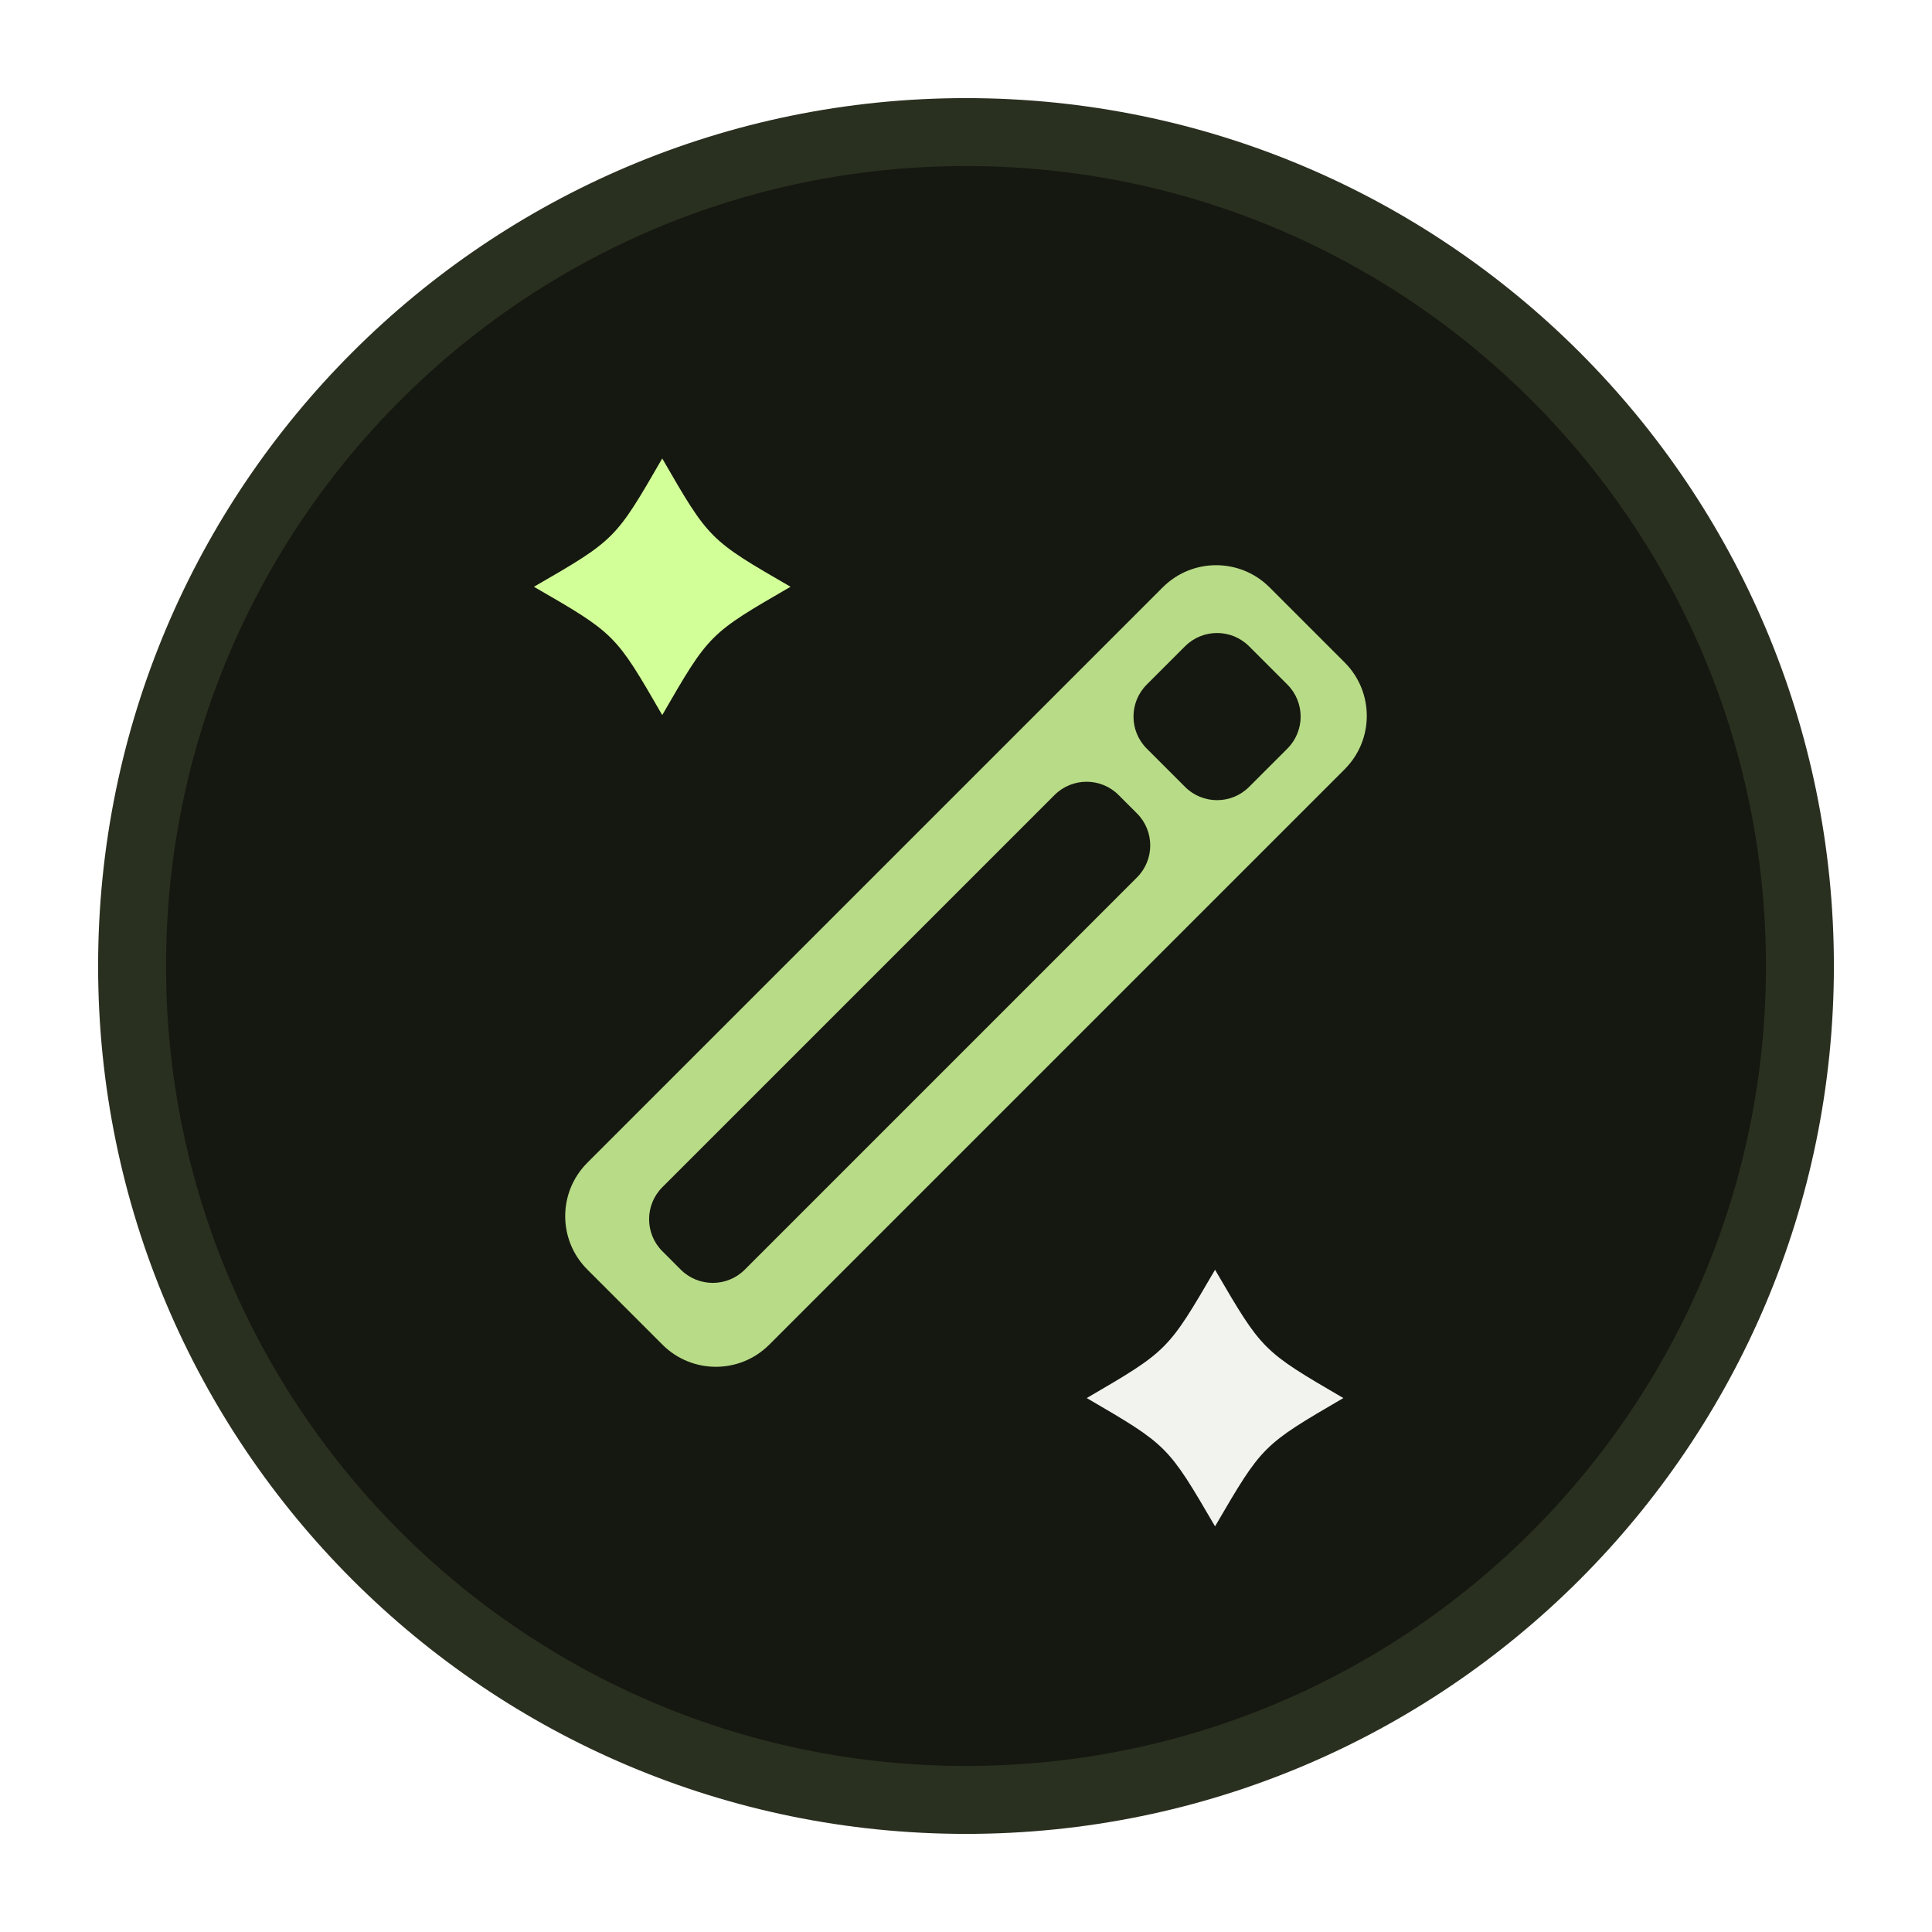
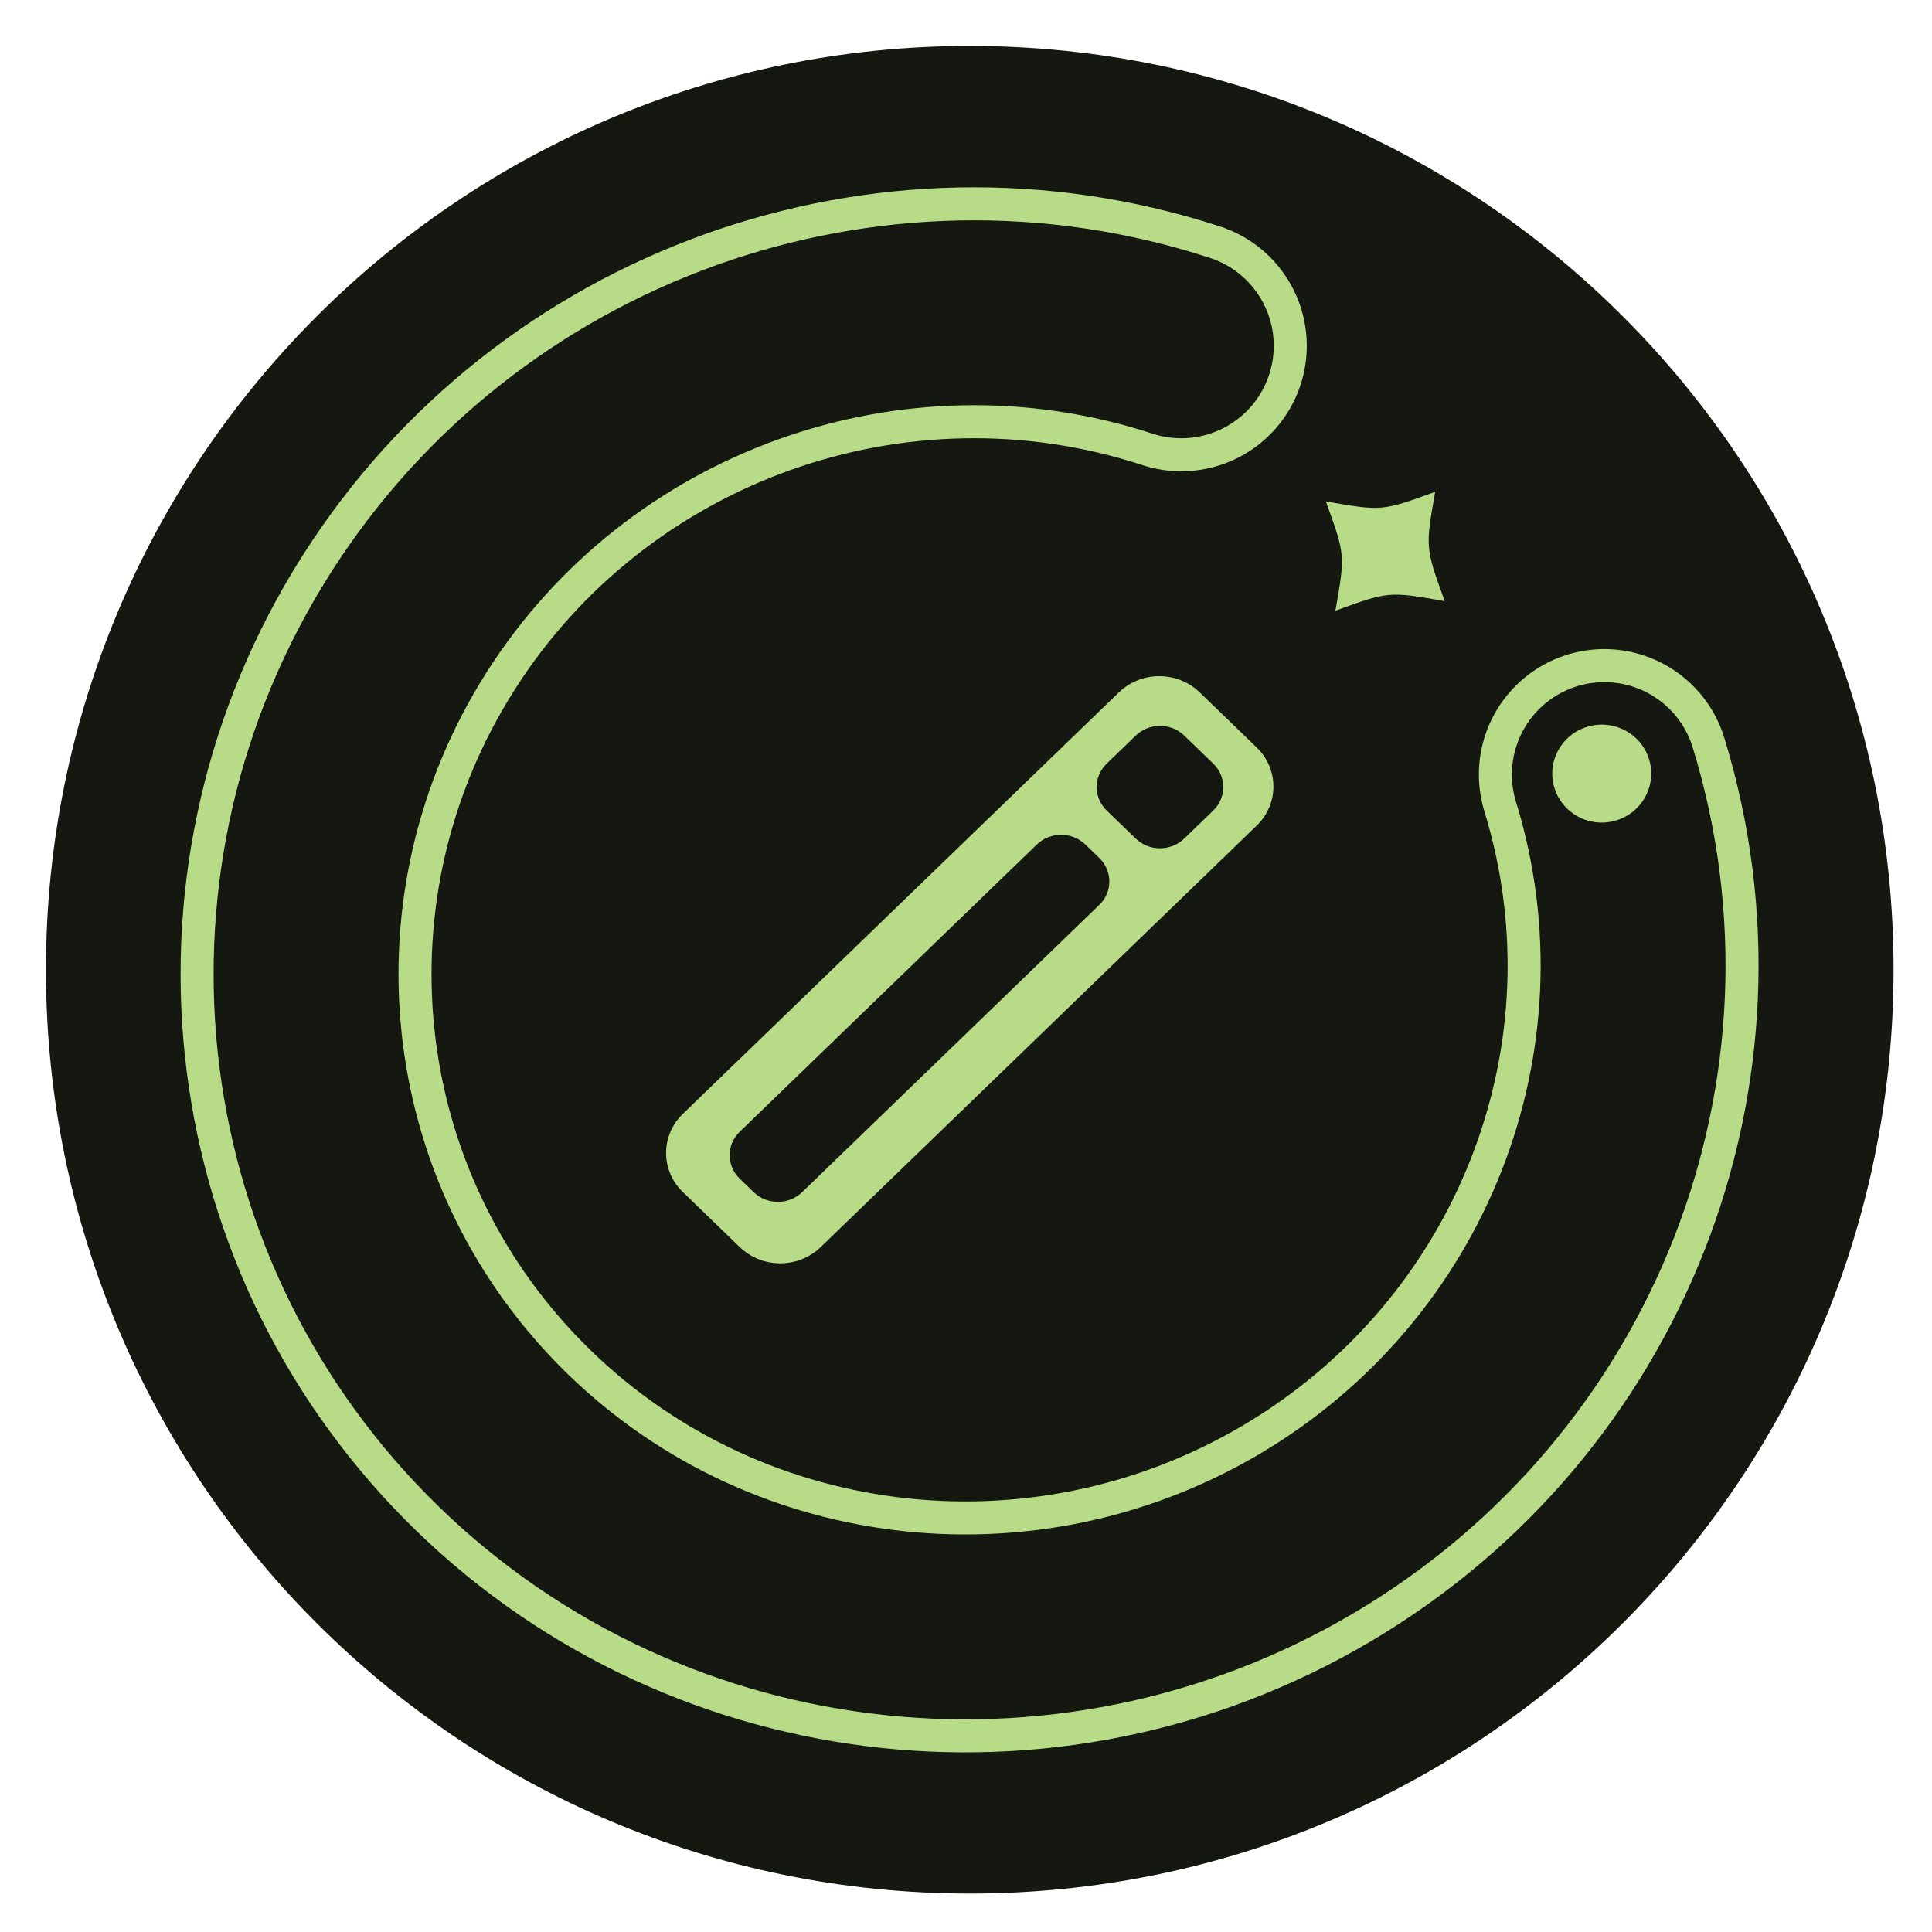
- <svg xmlns="http://www.w3.org/2000/svg" width="1024" height="1024" id="screenshot-fc378a88-cf53-8048-8008-a49ea770ef2d" viewBox="-128 -108 1024 1024" style="-webkit-print-color-adjust::exact" fill="none" version="1.1">
-   <g id="shape-fc378a88-cf53-8048-8008-a49ea770ef2d" style="fill:#000000" rx="0" ry="0">
-     <g id="shape-fc378a88-cf53-8048-8008-a49ea7716a12" style="display:none">
-       <g class="fills" id="fills-fc378a88-cf53-8048-8008-a49ea7716a12">
-         <rect rx="0" ry="0" x="-128" y="-108" transform="matrix(1, 0, 0, 1, 0, 0)" width="1024" height="1024" fill="none" style="fill:none">
-         </rect>
+ <svg xmlns="http://www.w3.org/2000/svg" width="1024" height="1024" viewBox="0 0 1024 1024" version="1.1" id="svg1" xml:space="preserve">
+   <defs id="defs1" />
+   <g id="layer1">
+     <g id="shape-fc378a88-cf53-8048-8008-a49ea770ef2d" style="fill:#000000" rx="0" ry="0" transform="matrix(0.9260437,0,0,0.9260437,197.9126,188.6331)">
+       <g id="shape-fc378a88-cf53-8048-8008-a49ea7719f69" style="fill:#000000" rx="0" ry="0" transform="matrix(0.8181524,0,0,0.7909168,27.15138,31.81196)">
+         <ellipse style="fill:#151810;stroke-width:131.557;stroke-dasharray:none" id="path1" cx="384" cy="404" rx="646.26" ry="668.514" />
+         <rect rx="40" ry="40" x="315.82" y="148.325" transform="rotate(45,383.9998,404.0001)" width="136.36" height="511.35" style="fill:#b8db87" id="rect3" />
+         <rect rx="24" ry="24" x="478.719" y="233.456" transform="rotate(45,517.0698,271.8073)" width="76.702" height="76.702" style="fill:#151810" id="rect4" />
+         <rect rx="24" ry="24" x="317.947" y="268.169" transform="rotate(45,348.841,439.1519)" width="61.788" height="341.965" style="fill:#151810" id="rect5" />
      </g>
-     </g>
-     <g id="shape-fc378a88-cf53-8048-8008-a49ea7716a13">
-       <g class="fills" id="fills-fc378a88-cf53-8048-8008-a49ea7716a13">
-         <ellipse cx="384" cy="404" rx="443" ry="443" transform="matrix(1, 0, 0, 1, 0, 0)" style="fill:#151810">
-         </ellipse>
-       </g>
-     </g>
-     <g id="shape-fc378a88-cf53-8048-8008-a49ea7716a14">
-       <g class="fills" id="fills-fc378a88-cf53-8048-8008-a49ea7716a14">
-         <ellipse cx="384" cy="404" rx="460" ry="460" transform="matrix(1, 0, 0, 1, 0, 0)" fill="none" style="fill:none">
-         </ellipse>
-       </g>
-       <g fill="none" id="strokes-fc378a88-cf53-8048-8008-a4a51d357a1a-fc378a88-cf53-8048-8008-a49ea7716a14" class="strokes">
-         <g class="inner-stroke-shape" transform="matrix(1, 0, 0, 1, 0, 0)">
-           <defs>
-             <clipPath id="inner-stroke-render-55-fc378a88-cf53-8048-8008-a49ea7716a14-0">
-               <use href="#stroke-shape-render-55-fc378a88-cf53-8048-8008-a49ea7716a14-0">
-               </use>
-             </clipPath>
-             <ellipse cx="384" cy="404" rx="460" ry="460" style="fill:none;fill-opacity:none;stroke-width:72;stroke:#2a3020;stroke-opacity:1" id="stroke-shape-render-55-fc378a88-cf53-8048-8008-a49ea7716a14-0">
-             </ellipse>
-           </defs>
-           <use href="#stroke-shape-render-55-fc378a88-cf53-8048-8008-a49ea7716a14-0" clip-path="url('#inner-stroke-render-55-fc378a88-cf53-8048-8008-a49ea7716a14-0')">
-           </use>
-         </g>
-       </g>
-     </g>
-     <g id="shape-fc378a88-cf53-8048-8008-a49ea7719f69" style="fill:#000000" rx="0" ry="0">
-       <g id="shape-fc378a88-cf53-8048-8008-a49ea7719f6a">
-         <g class="fills" id="fills-fc378a88-cf53-8048-8008-a49ea7719f6a">
-           <rect rx="40" ry="40" x="315.82" y="148.325" transform="matrix(0.707107, 0.707107, -0.707107, 0.707107, 398.1421, -153.2001)" width="136.36" height="511.35" style="fill:#b8db87">
-           </rect>
-         </g>
-       </g>
-       <g id="shape-fc378a88-cf53-8048-8008-a49ea7719f6b">
-         <g class="fills" id="fills-fc378a88-cf53-8048-8008-a49ea7719f6b">
-           <rect rx="24" ry="24" x="478.719" y="233.456" transform="matrix(0.707107, 0.707107, -0.707107, 0.707107, 343.643, -286.0132)" width="76.702" height="76.702" style="fill:#151810">
-           </rect>
-         </g>
-       </g>
-       <g id="shape-fc378a88-cf53-8048-8008-a49ea7719f6c">
-         <g class="fills" id="fills-fc378a88-cf53-8048-8008-a49ea7719f6c">
-           <rect rx="24" ry="24" x="317.947" y="268.169" transform="matrix(0.707107, 0.707107, -0.707107, 0.707107, 412.7005, -118.0434)" width="61.788" height="341.965" style="fill:#151810">
-           </rect>
-         </g>
-       </g>
-     </g>
-     <g id="shape-fc378a88-cf53-8048-8008-a49ea771e300">
-       <g class="fills" id="fills-fc378a88-cf53-8048-8008-a49ea771e300">
-         <path d="M516,565C541.053,607.947,541.053,607.947,584,633C541.053,658.053,541.053,658.053,516,701C490.947,658.053,490.947,658.053,448,633C490.947,607.947,490.947,607.947,516,565L516,565" style="fill:#f2f3ee;fill-opacity:1">
-         </path>
-       </g>
-     </g>
-     <g id="shape-fc378a88-cf53-8048-8008-a49ea7722d69">
-       <g class="fills" id="fills-fc378a88-cf53-8048-8008-a49ea7722d69">
-         <path d="M223,135C247.878,178.067,247.878,178.067,291,203C247.878,227.933,247.878,227.933,223,271C198.122,227.933,198.122,227.933,155,203C198.122,178.067,198.122,178.067,223,135L223,135" style="fill:#d3ff99;fill-opacity:1">
-         </path>
+       <path d="m 463.41,428.695 c 16.709,28.645 16.709,28.645 45.354,45.354 -28.645,16.71 -28.645,16.71 -45.354,45.354 -16.709,-28.645 -16.709,-28.645 -45.354,-45.354 28.645,-16.709 28.645,-16.709 45.354,-45.354 v 0" style="display:none;fill:#f2f3ee;fill-opacity:1;stroke-width:0.535;stroke-dasharray:none" id="path5" />
+       <path d="m 550.612,145.83 c 5.632,-31.986 5.632,-31.986 -5.473,-62.558 32.037,5.628 32.037,5.628 62.558,-5.473 -5.632,31.986 -5.632,31.986 5.473,62.558 -32.037,-5.628 -32.037,-5.628 -62.558,5.473 v 0" style="display:inline;fill:#b8db87;fill-opacity:1;stroke-width:0.596;stroke-dasharray:none" id="path6" />
+       <g id="g2" transform="matrix(-1.078123,0.3316739,-0.3316739,-1.078123,825.8166,616.9883)">
+         <path style="fill:none;fill-rule:evenodd;stroke:#b8db87;stroke-width:127.326;stroke-linecap:round;stroke-dasharray:none;stroke-opacity:1" id="path8" transform="scale(-1)" d="M -4.409,-351.375 A 336.994,333.035 0 0 1 -262.052,-27.704 336.994,333.035 0 0 1 -641.027,-198.947 a 336.994,333.035 0 0 1 79.17,-404.315 336.994,333.035 0 0 1 416.259,-19.163" />
+         <path style="fill:none;fill-rule:evenodd;stroke:#151810;stroke-width:93.819;stroke-linecap:round;stroke-dasharray:none;stroke-opacity:1" id="path8-3" transform="scale(-1)" d="M -4.409,-351.375 A 336.994,333.035 0 0 1 -262.052,-27.704 336.994,333.035 0 0 1 -641.027,-198.947 a 336.994,333.035 0 0 1 79.17,-404.315 336.994,333.035 0 0 1 416.259,-19.163" />
+         <ellipse cx="4.629" cy="352.219" style="fill:#b8db87;fill-opacity:1;stroke:#151810;stroke-width:10.585;stroke-dasharray:none;stroke-opacity:1" id="ellipse1-3" rx="30.379" ry="30.153" transform="matrix(0.9999968,0.00252716,0.00254609,0.9999968,0,0)" />
      </g>
    </g>
  </g>
</svg>
